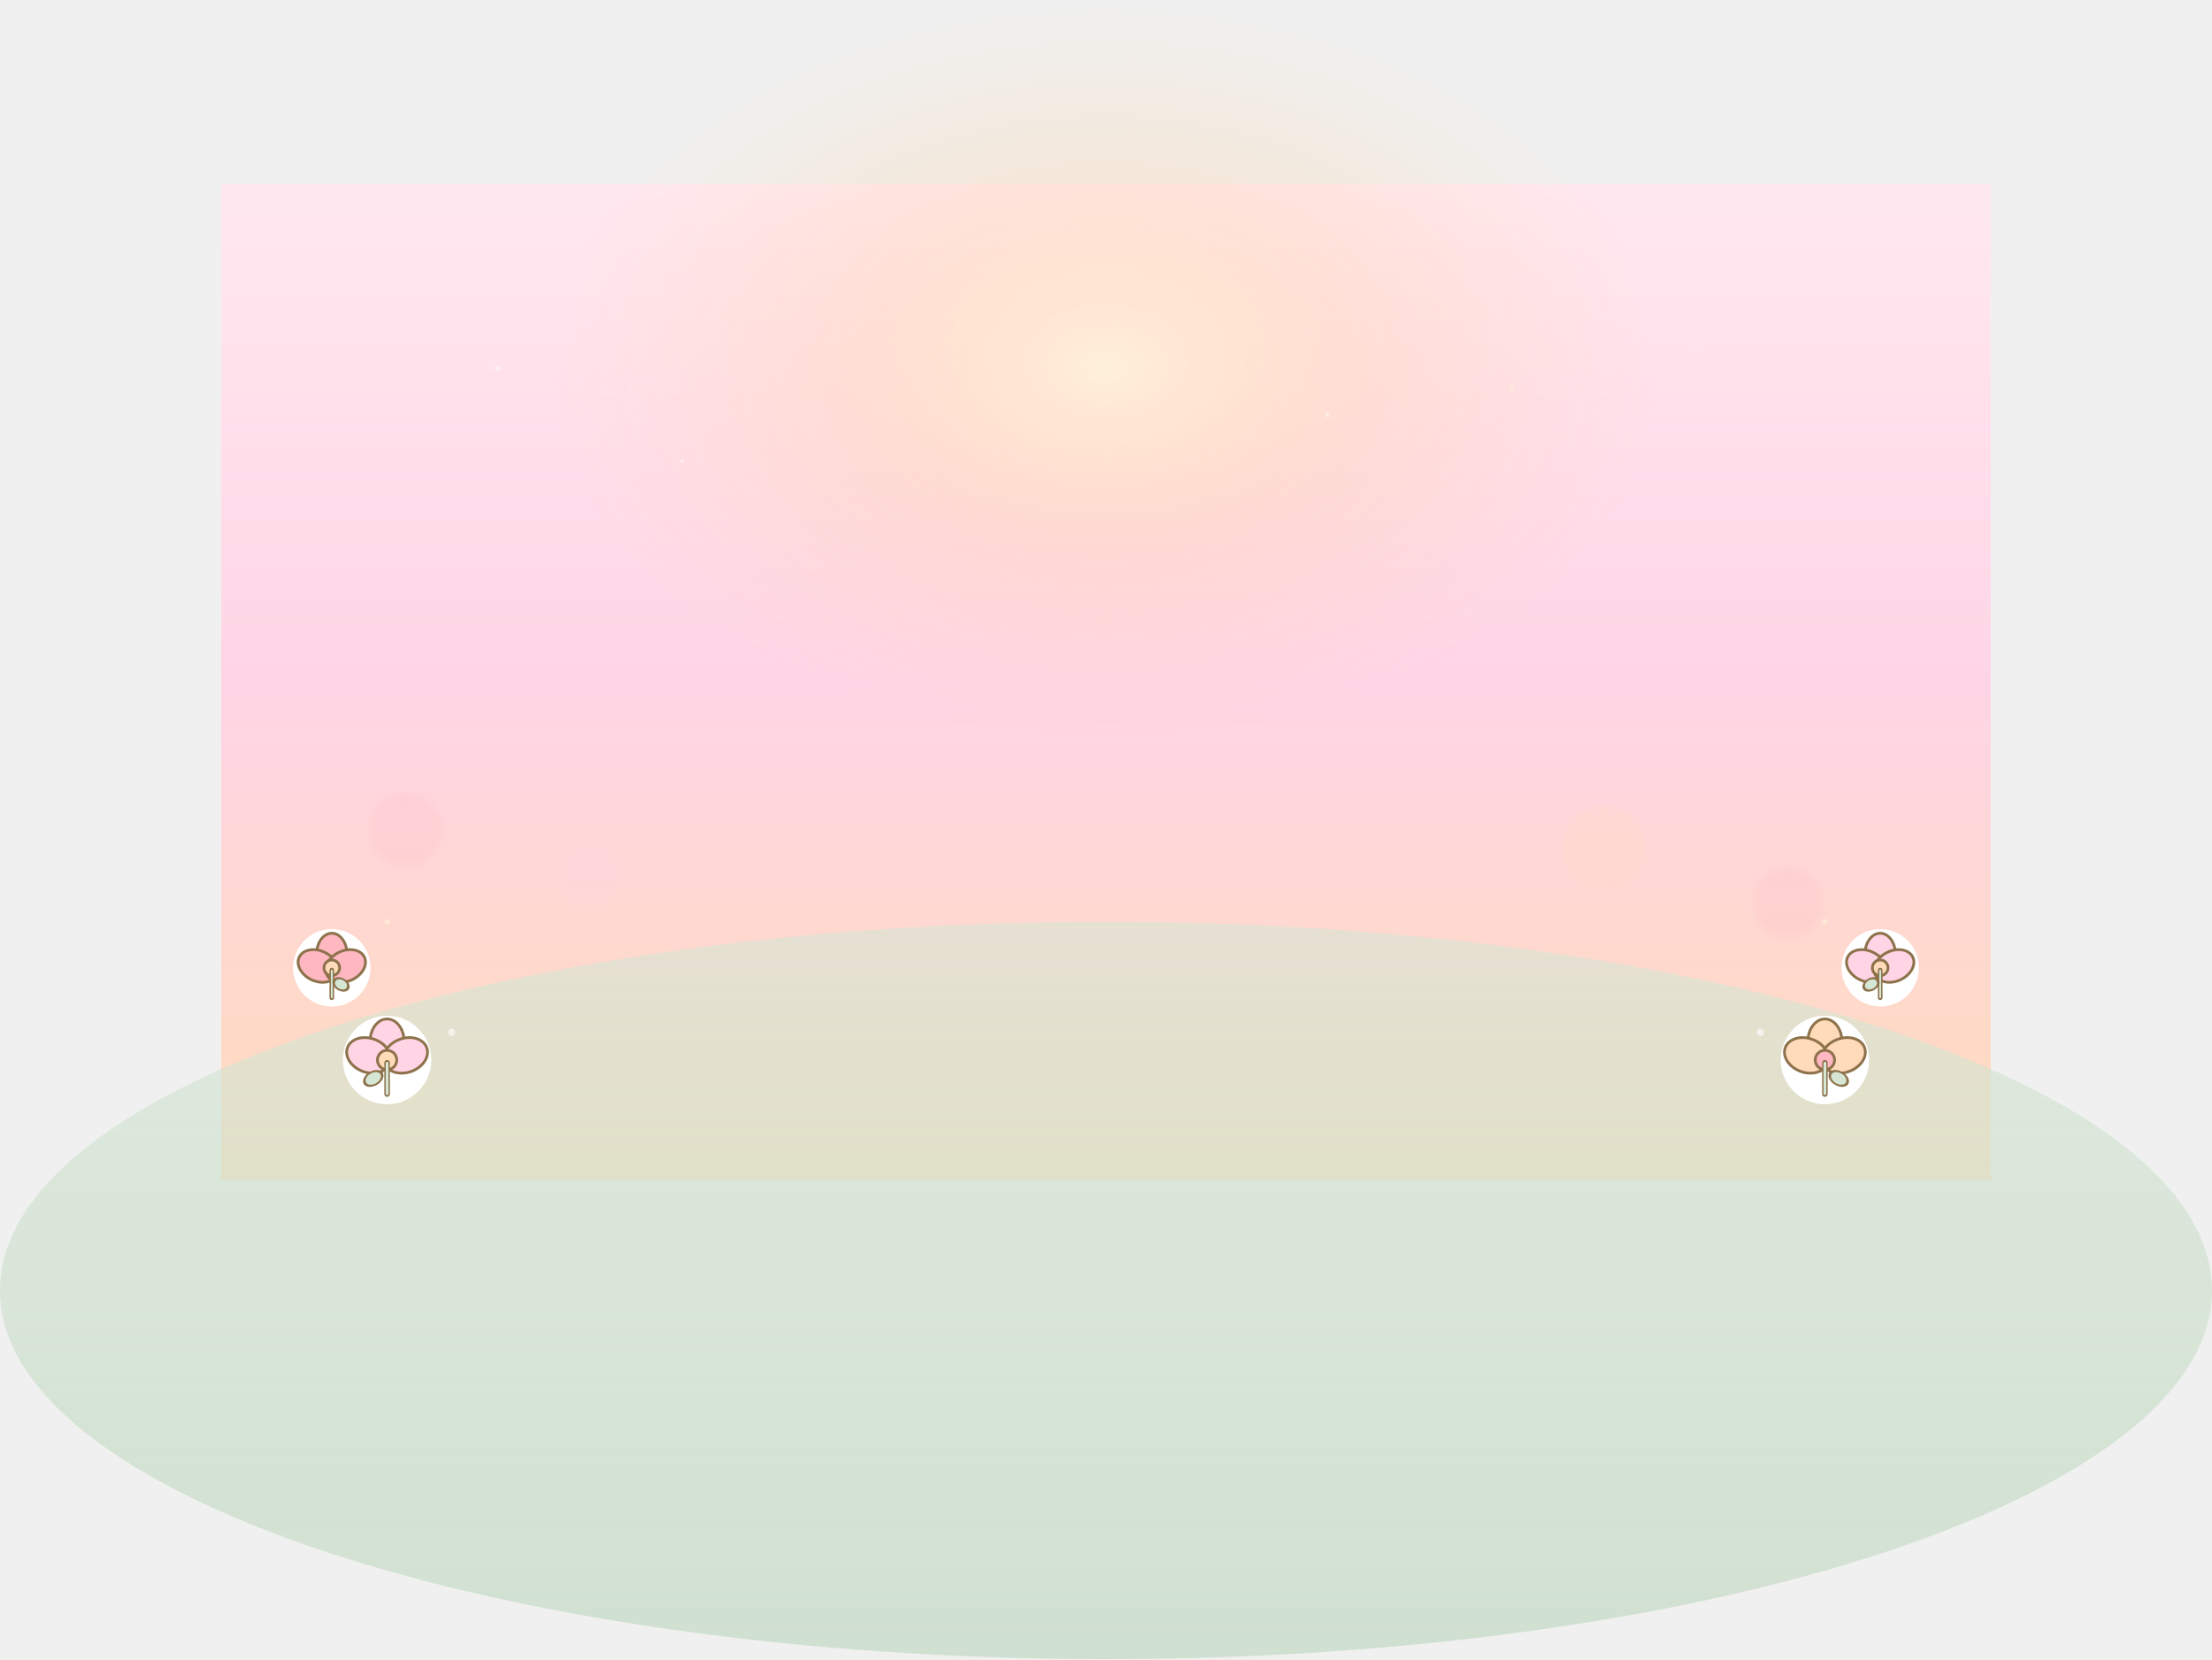
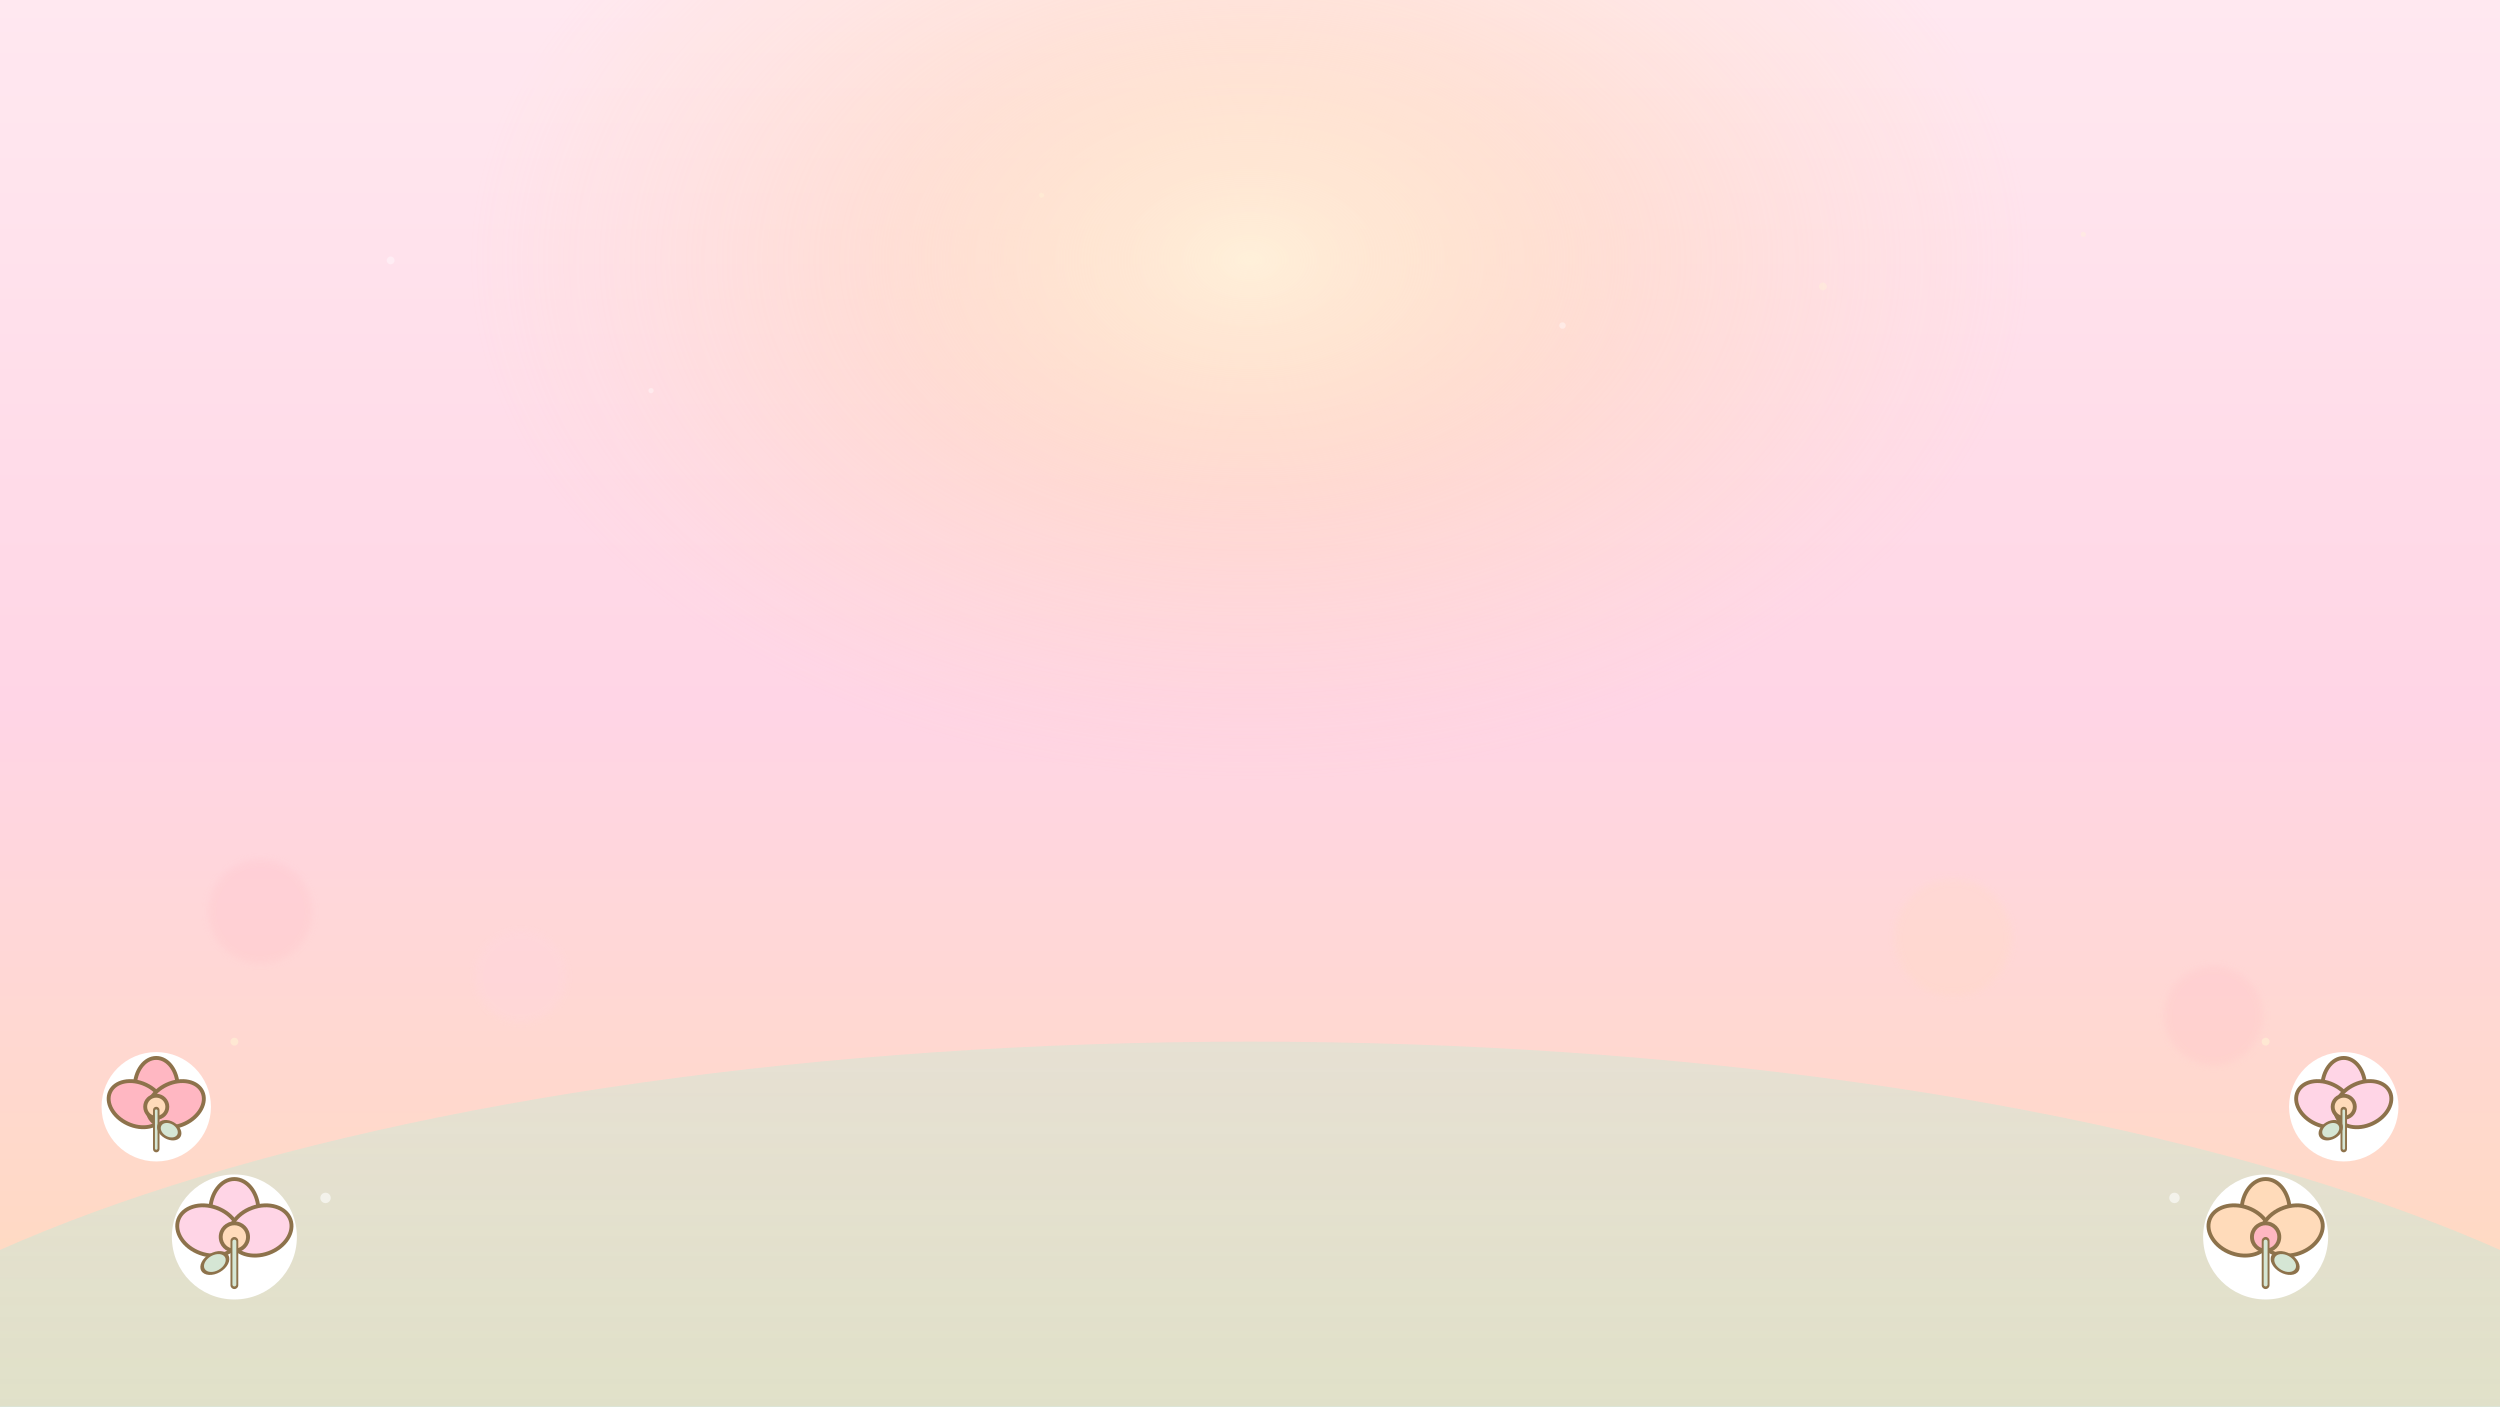
- <svg xmlns="http://www.w3.org/2000/svg" width="2400" height="1800" viewBox="0 0 2400 1800" version="1.1" id="svg180">
+ <svg xmlns="http://www.w3.org/2000/svg" width="1920" height="1080" viewBox="240 200 1920 1080" version="1.1" id="svg180">
  <defs id="defs24">
    <linearGradient id="skyGradient" x1="0" y1="0" x2="0" y2="1440" gradientTransform="matrix(1.333333,0,0,0.75,240,200)" gradientUnits="userSpaceOnUse">
      <stop offset="0%" style="stop-color:#FFE8F0;stop-opacity:1" id="stop2" />
      <stop offset="50%" style="stop-color:#FFD4E5;stop-opacity:1" id="stop4" />
      <stop offset="100%" style="stop-color:#FFDAB9;stop-opacity:1" id="stop6" />
    </linearGradient>
    <radialGradient id="sunGlow" gradientTransform="matrix(1.224745,0,0,0.8164966,240,200)" cx="783.837" cy="244.949" fx="783.837" fy="244.949" r="489.898" gradientUnits="userSpaceOnUse">
      <stop offset="0%" style="stop-color:#FFF4D4;stop-opacity:0.8" id="stop9" />
      <stop offset="50%" style="stop-color:#FFD4A3;stop-opacity:0.3" id="stop11" />
      <stop offset="100%" style="stop-color:#FFD4A3;stop-opacity:0" id="stop13" />
    </radialGradient>
    <linearGradient id="groundGradient" x1="-138.564" y1="1385.641" x2="-138.564" y2="2771.281" gradientTransform="matrix(1.732051,0,0,0.5773503,240,200)" gradientUnits="userSpaceOnUse">
      <stop offset="0%" style="stop-color:#D4E5D3;stop-opacity:0.6" id="stop16" />
      <stop offset="100%" style="stop-color:#C8DCC8;stop-opacity:0.8" id="stop18" />
    </linearGradient>
    <filter id="softBlur" x="-0.005" y="-0.046" width="1.009" height="1.091">
      <feGaussianBlur in="SourceGraphic" stdDeviation="3" id="feGaussianBlur21" />
    </filter>
  </defs>
  <rect width="1920" height="1080" fill="url(#skyGradient)" id="rect26" x="240" y="200" style="fill:url(#skyGradient)" />
  <ellipse cx="1200" cy="400" rx="600" ry="400" fill="url(#sunGlow)" id="ellipse28" style="fill:url(#sunGlow)" />
  <ellipse cx="1200" cy="1400" rx="1200" ry="400" fill="url(#groundGradient)" id="ellipse30" style="fill:url(#groundGradient)" />
  <g opacity="0.4" id="g44" transform="translate(240,200)">
    <circle cx="300" cy="200" r="3" fill="#ffffff" id="circle32" />
    <circle cx="800" cy="150" r="2" fill="#fff4d4" id="circle34" />
    <circle cx="1200" cy="250" r="2.5" fill="#ffffff" id="circle36" />
    <circle cx="1600" cy="180" r="2" fill="#fff4d4" id="circle38" />
    <circle cx="500" cy="300" r="2" fill="#ffffff" id="circle40" />
    <circle cx="1400" cy="220" r="3" fill="#fff4d4" id="circle42" />
  </g>
  <g opacity="0.2" filter="url(#softBlur)" id="g54" transform="translate(240,200)">
    <circle cx="200" cy="700" r="40" fill="#ffb6c1" id="circle46" />
    <circle cx="400" cy="750" r="35" fill="#ffd4e5" id="circle48" />
    <circle cx="1500" cy="720" r="45" fill="#ffdab9" id="circle50" />
    <circle cx="1700" cy="780" r="38" fill="#ffb6c1" id="circle52" />
  </g>
  <g id="g82" transform="translate(240,200)">
    <circle cx="180" cy="950" r="48" fill="#ffffff" id="circle56" />
    <ellipse cx="180" cy="930" rx="20" ry="26" fill="#8b6f47" id="ellipse58" />
    <ellipse cx="180" cy="930" rx="17" ry="23" fill="#ffd4e5" id="ellipse60" />
    <ellipse cx="160" cy="945" rx="20" ry="26" fill="#8b6f47" transform="rotate(-70,160,945)" id="ellipse62" />
    <ellipse cx="160" cy="945" rx="17" ry="23" fill="#ffd4e5" transform="rotate(-70,160,945)" id="ellipse64" />
    <ellipse cx="200" cy="945" rx="20" ry="26" fill="#8b6f47" transform="rotate(70,200,945)" id="ellipse66" />
    <ellipse cx="200" cy="945" rx="17" ry="23" fill="#ffd4e5" transform="rotate(70,200,945)" id="ellipse68" />
    <circle cx="180" cy="950" r="12" fill="#8b6f47" id="circle70" />
    <circle cx="180" cy="950" r="9" fill="#ffdab9" id="circle72" />
    <rect x="177" y="950" width="6" height="40" rx="3" fill="#8b6f47" id="rect74" />
    <rect x="178.5" y="952" width="3" height="36" rx="1.5" fill="#d4e5d3" id="rect76" />
    <ellipse cx="165" cy="970" rx="12" ry="8" fill="#8b6f47" transform="rotate(-30,165,970)" id="ellipse78" />
    <ellipse cx="165" cy="970" rx="9" ry="6" fill="#d4e5d3" transform="rotate(-30,165,970)" id="ellipse80" />
  </g>
  <g id="g110" transform="translate(240,200)">
    <circle cx="120" cy="850" r="42" fill="#ffffff" id="circle84" />
    <ellipse cx="120" cy="835" rx="18" ry="24" fill="#8b6f47" id="ellipse86" />
    <ellipse cx="120" cy="835" rx="15" ry="21" fill="#ffb6c1" id="ellipse88" />
    <ellipse cx="105" cy="848" rx="18" ry="24" fill="#8b6f47" transform="rotate(-65,105,848)" id="ellipse90" />
    <ellipse cx="105" cy="848" rx="15" ry="21" fill="#ffb6c1" transform="rotate(-65,105,848)" id="ellipse92" />
    <ellipse cx="135" cy="848" rx="18" ry="24" fill="#8b6f47" transform="rotate(65,135,848)" id="ellipse94" />
    <ellipse cx="135" cy="848" rx="15" ry="21" fill="#ffb6c1" transform="rotate(65,135,848)" id="ellipse96" />
    <circle cx="120" cy="850" r="10" fill="#8b6f47" id="circle98" />
    <circle cx="120" cy="850" r="7" fill="#ffdab9" id="circle100" />
    <rect x="117.5" y="850" width="5" height="35" rx="2.5" fill="#8b6f47" id="rect102" />
    <rect x="119" y="852" width="2" height="31" rx="1" fill="#d4e5d3" id="rect104" />
    <ellipse cx="130" cy="868" rx="10" ry="7" fill="#8b6f47" transform="rotate(30,130,868)" id="ellipse106" />
    <ellipse cx="130" cy="868" rx="7" ry="5" fill="#d4e5d3" transform="rotate(30,130,868)" id="ellipse108" />
  </g>
  <g id="g138" transform="translate(240,200)">
    <circle cx="1740" cy="950" r="48" fill="#ffffff" id="circle112" />
    <ellipse cx="1740" cy="930" rx="20" ry="26" fill="#8b6f47" id="ellipse114" />
    <ellipse cx="1740" cy="930" rx="17" ry="23" fill="#ffdab9" id="ellipse116" />
    <ellipse cx="1720" cy="945" rx="20" ry="26" fill="#8b6f47" transform="rotate(-70,1720,945)" id="ellipse118" />
    <ellipse cx="1720" cy="945" rx="17" ry="23" fill="#ffdab9" transform="rotate(-70,1720,945)" id="ellipse120" />
    <ellipse cx="1760" cy="945" rx="20" ry="26" fill="#8b6f47" transform="rotate(70,1760,945)" id="ellipse122" />
    <ellipse cx="1760" cy="945" rx="17" ry="23" fill="#ffdab9" transform="rotate(70,1760,945)" id="ellipse124" />
    <circle cx="1740" cy="950" r="12" fill="#8b6f47" id="circle126" />
    <circle cx="1740" cy="950" r="9" fill="#ffb6c1" id="circle128" />
    <rect x="1737" y="950" width="6" height="40" rx="3" fill="#8b6f47" id="rect130" />
    <rect x="1738.5" y="952" width="3" height="36" rx="1.5" fill="#d4e5d3" id="rect132" />
    <ellipse cx="1755" cy="970" rx="12" ry="8" fill="#8b6f47" transform="rotate(30,1755,970)" id="ellipse134" />
    <ellipse cx="1755" cy="970" rx="9" ry="6" fill="#d4e5d3" transform="rotate(30,1755,970)" id="ellipse136" />
  </g>
  <g id="g166" transform="translate(240,200)">
    <circle cx="1800" cy="850" r="42" fill="#ffffff" id="circle140" />
    <ellipse cx="1800" cy="835" rx="18" ry="24" fill="#8b6f47" id="ellipse142" />
    <ellipse cx="1800" cy="835" rx="15" ry="21" fill="#ffd4e5" id="ellipse144" />
    <ellipse cx="1785" cy="848" rx="18" ry="24" fill="#8b6f47" transform="rotate(-65,1785,848)" id="ellipse146" />
    <ellipse cx="1785" cy="848" rx="15" ry="21" fill="#ffd4e5" transform="rotate(-65,1785,848)" id="ellipse148" />
    <ellipse cx="1815" cy="848" rx="18" ry="24" fill="#8b6f47" transform="rotate(65,1815,848)" id="ellipse150" />
    <ellipse cx="1815" cy="848" rx="15" ry="21" fill="#ffd4e5" transform="rotate(65,1815,848)" id="ellipse152" />
    <circle cx="1800" cy="850" r="10" fill="#8b6f47" id="circle154" />
    <circle cx="1800" cy="850" r="7" fill="#ffdab9" id="circle156" />
    <rect x="1797.5" y="850" width="5" height="35" rx="2.5" fill="#8b6f47" id="rect158" />
    <rect x="1799" y="852" width="2" height="31" rx="1" fill="#d4e5d3" id="rect160" />
    <ellipse cx="1790" cy="868" rx="10" ry="7" fill="#8b6f47" transform="rotate(-30,1790,868)" id="ellipse162" />
    <ellipse cx="1790" cy="868" rx="7" ry="5" fill="#d4e5d3" transform="rotate(-30,1790,868)" id="ellipse164" />
  </g>
  <g opacity="0.6" id="g176" transform="translate(240,200)">
    <circle cx="250" cy="920" r="4" fill="#ffffff" id="circle168" />
    <circle cx="1670" cy="920" r="4" fill="#ffffff" id="circle170" />
    <circle cx="180" cy="800" r="3" fill="#fff4d4" id="circle172" />
    <circle cx="1740" cy="800" r="3" fill="#fff4d4" id="circle174" />
  </g>
  <rect width="1920" height="1080" fill="#ffffff" opacity="0.02" id="rect178" x="240" y="200" />
</svg>
